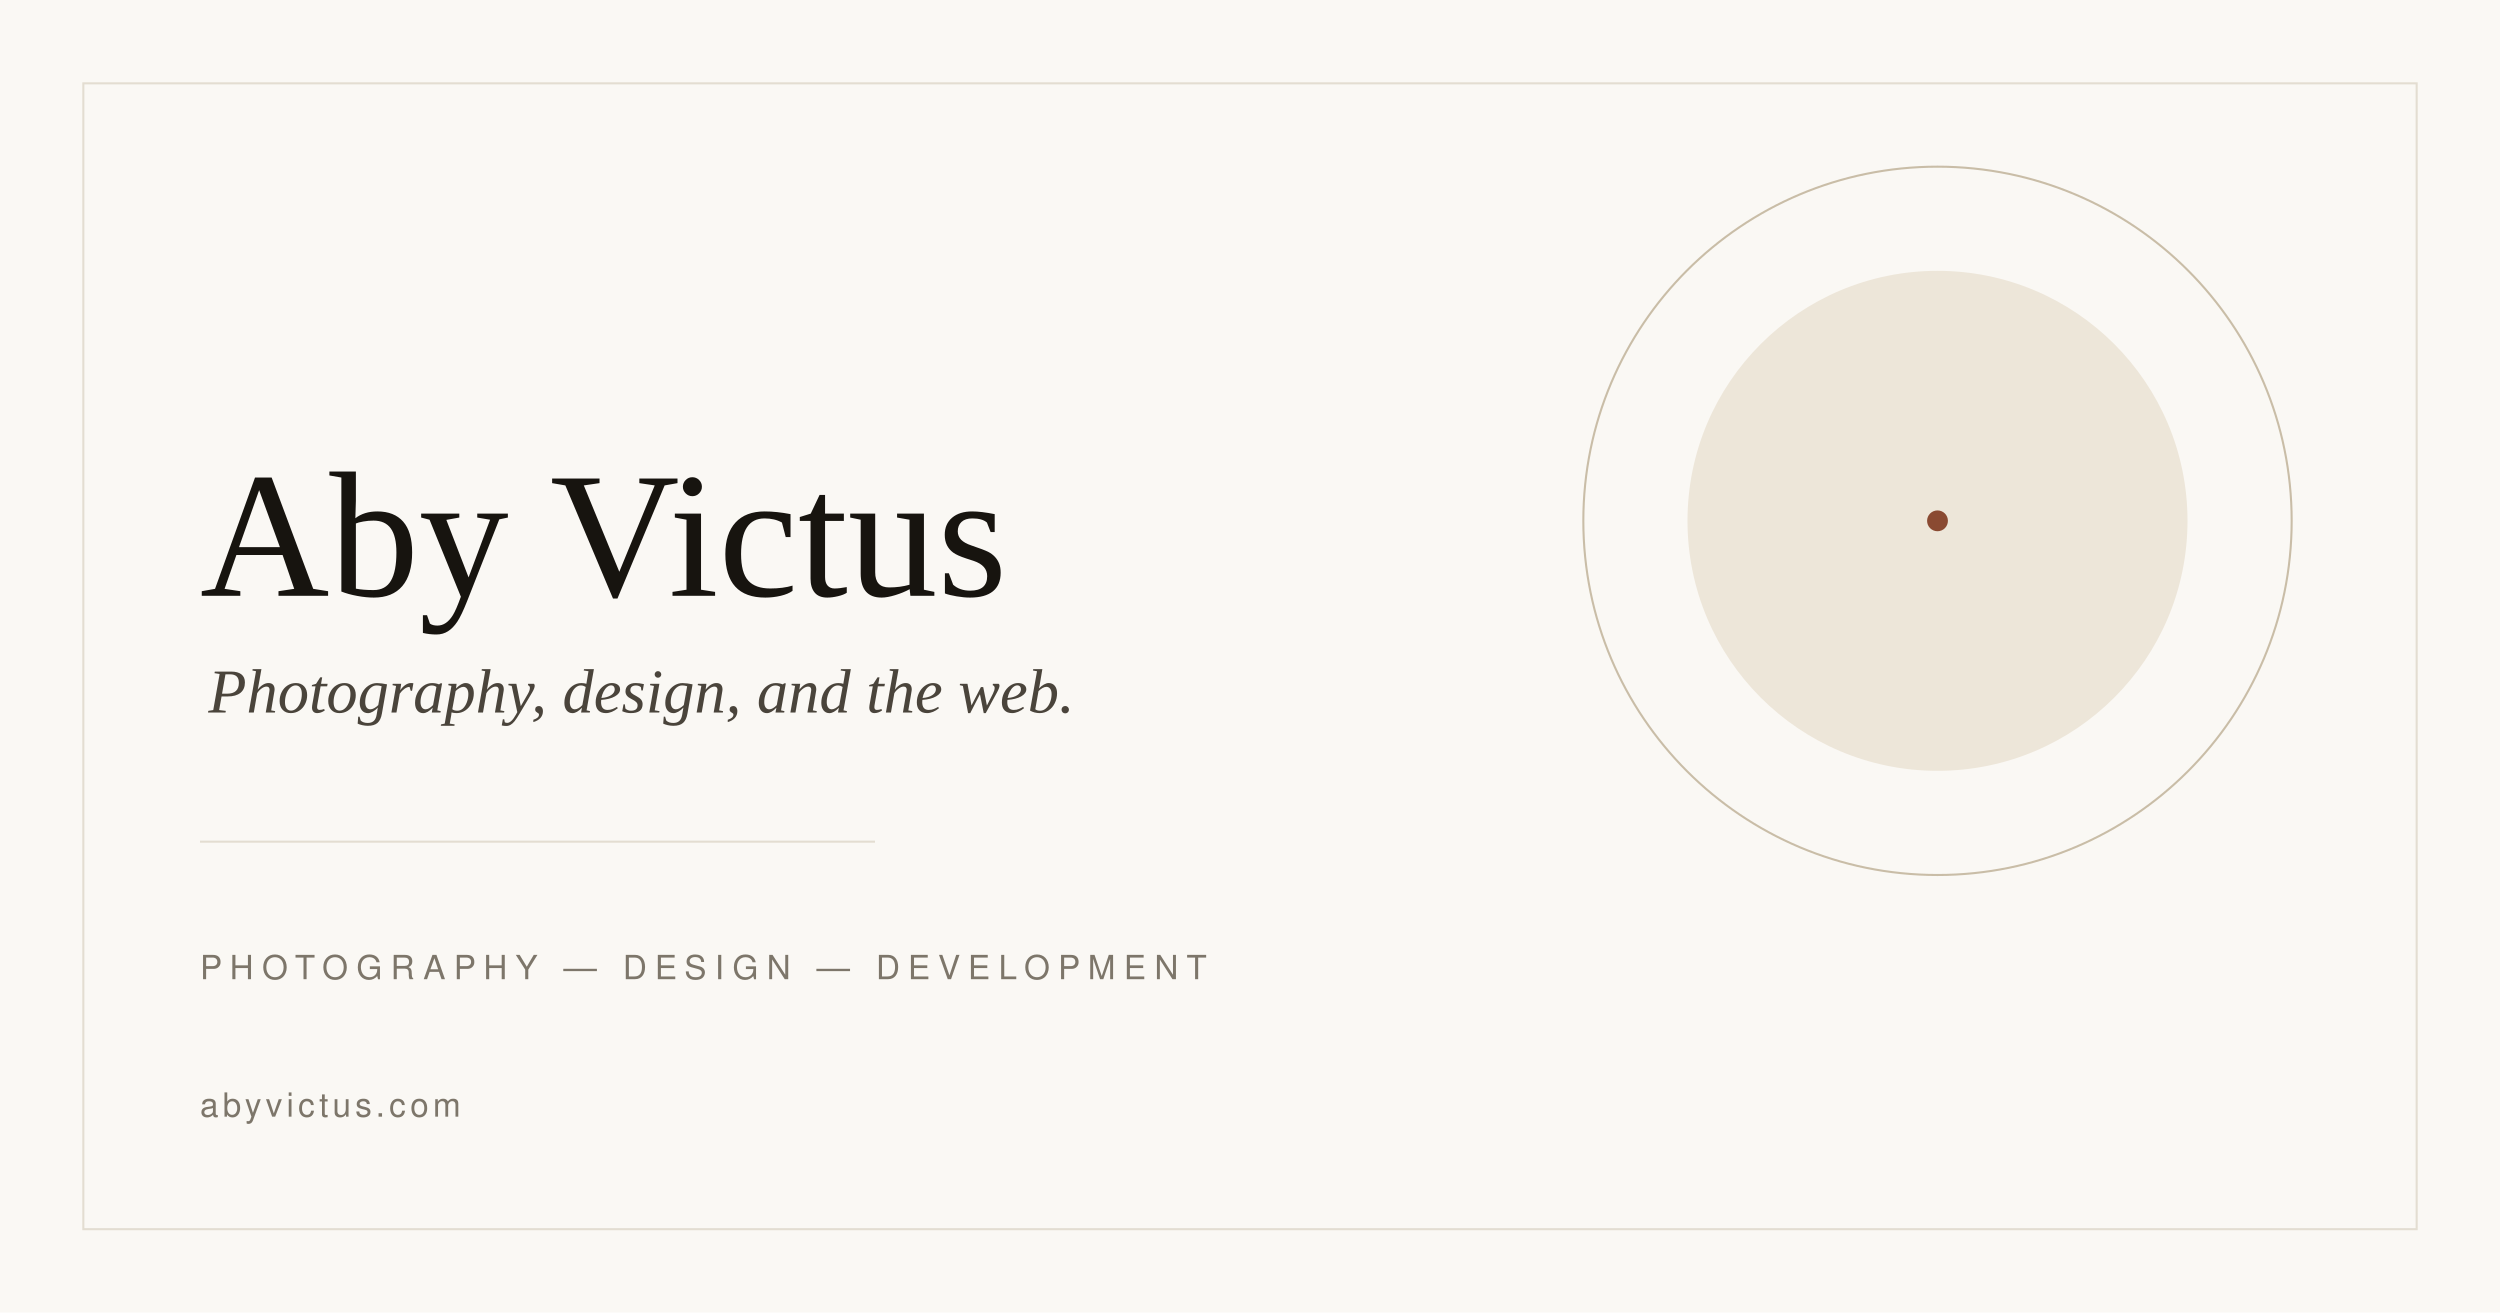
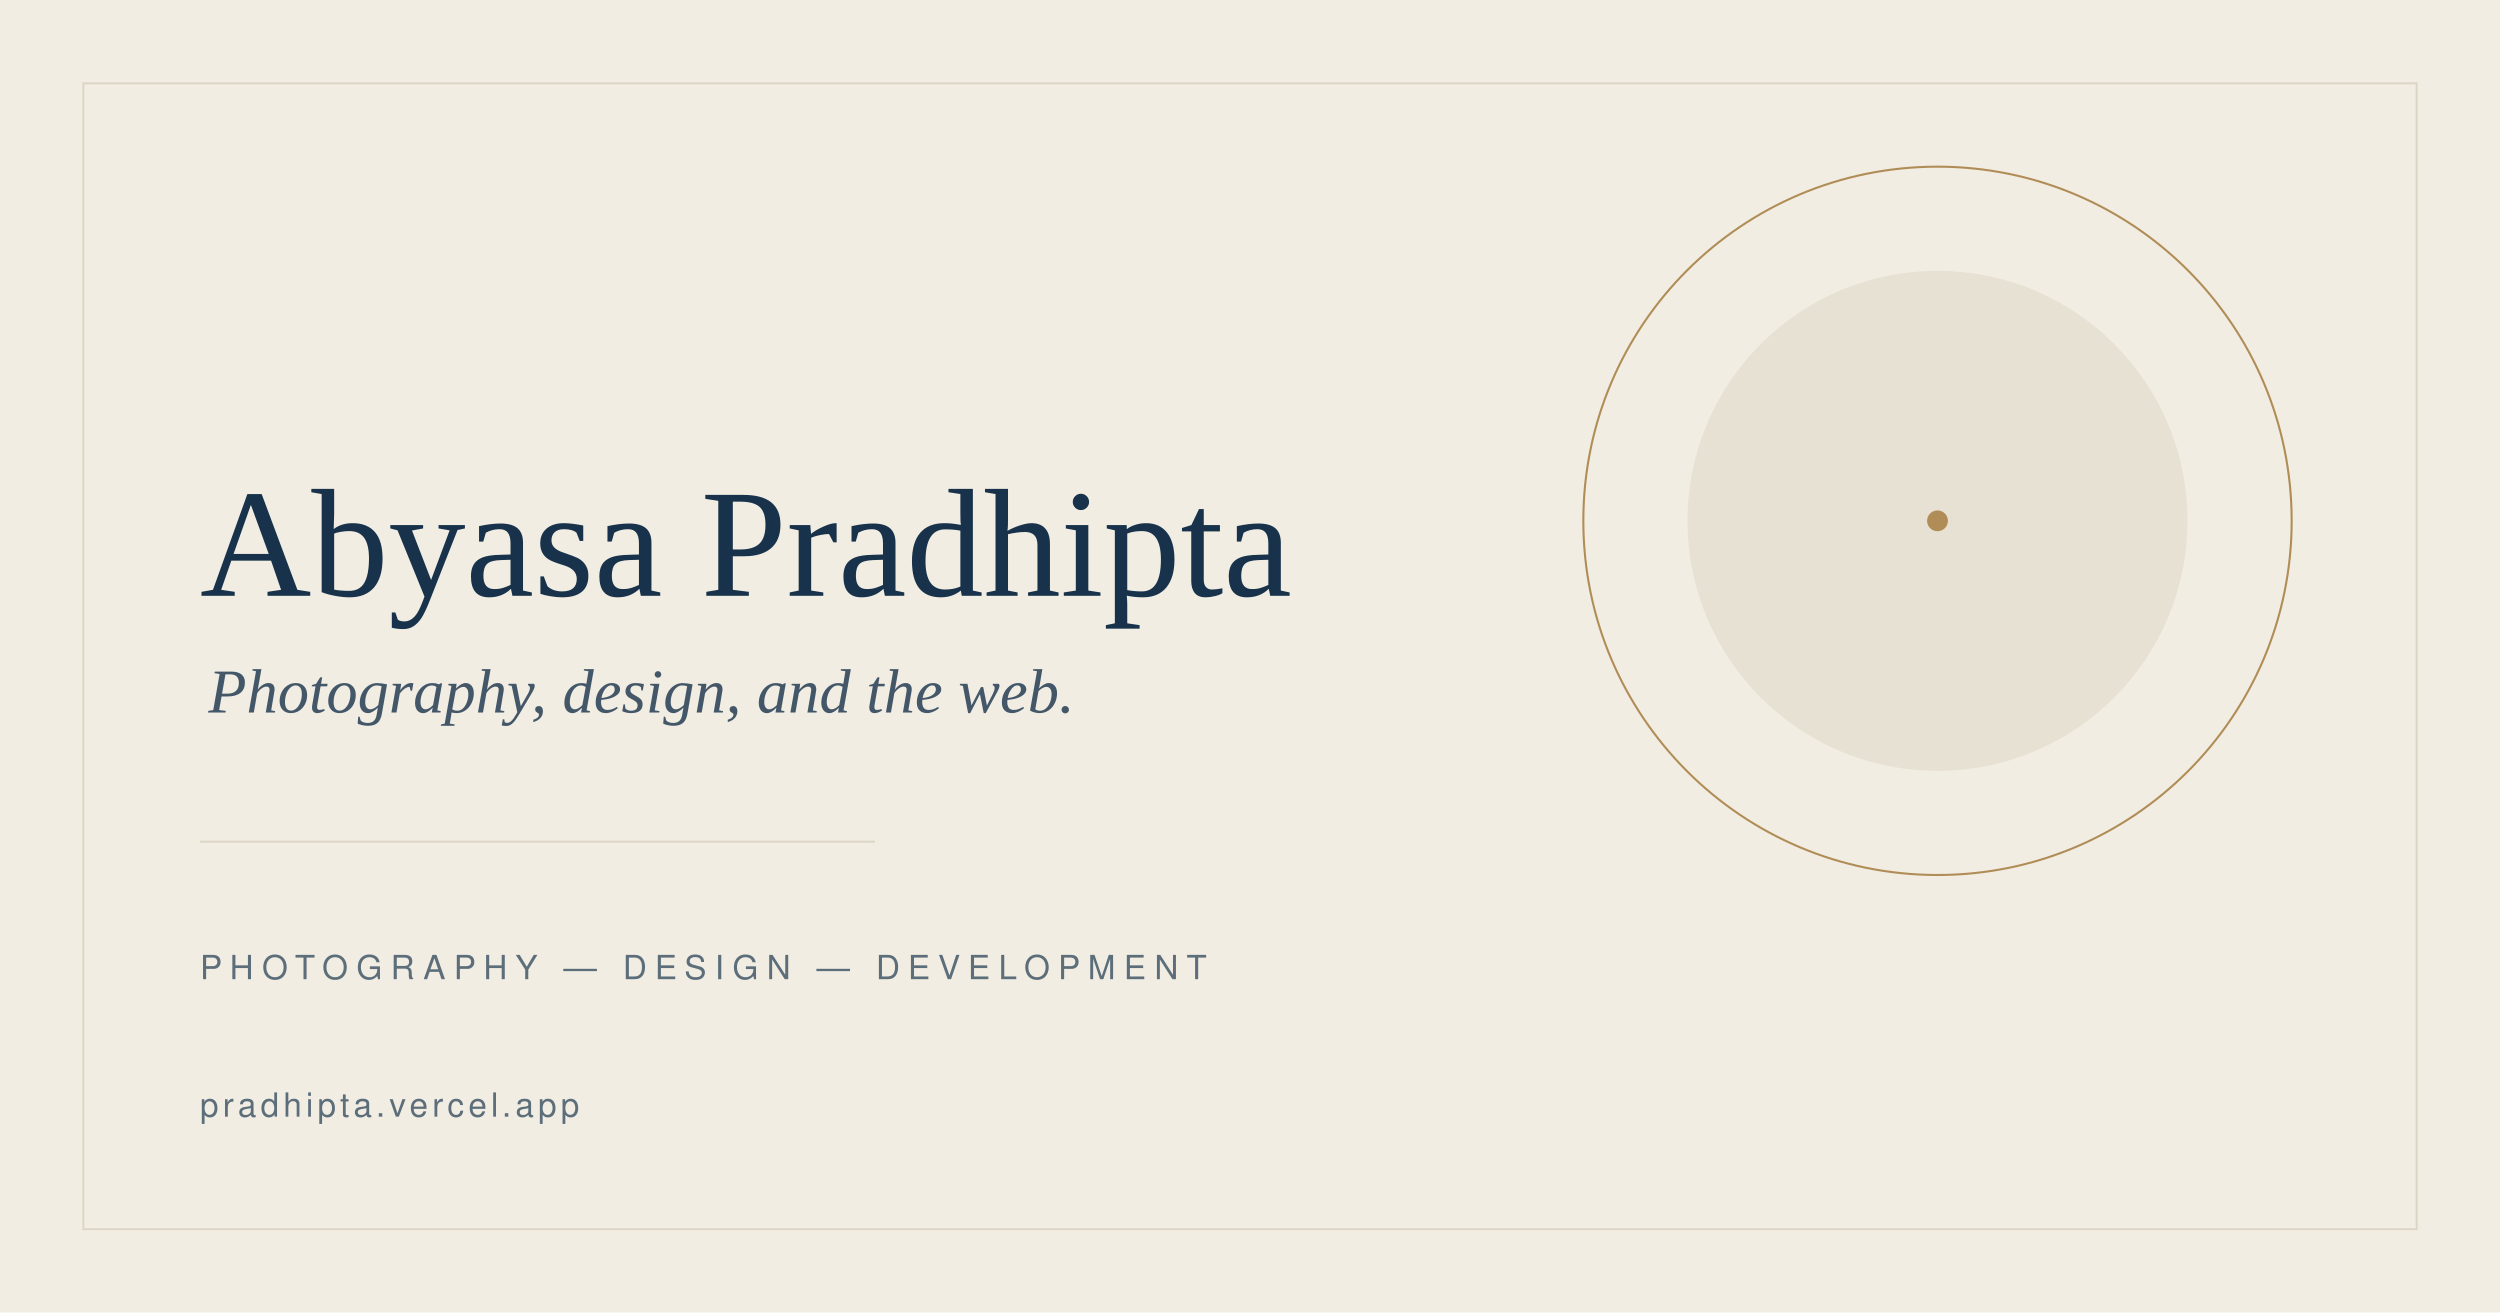
<svg xmlns="http://www.w3.org/2000/svg" viewBox="0 0 1200 630" width="1200" height="630">
-   <rect width="1200" height="630" fill="#faf8f4" />
-   <rect x="40" y="40" width="1120" height="550" fill="none" stroke="#e3ddd1" stroke-width="1" />
-   <circle cx="930" cy="250" r="170" fill="none" stroke="#c9bda7" stroke-width="1" />
-   <circle cx="930" cy="250" r="120" fill="#ede6d9" />
-   <circle cx="930" cy="250" r="5" fill="#8a4a32" />
-   <text x="96" y="286" font-family="Georgia, 'Times New Roman', serif" font-size="86" fill="#17140f">Aby Victus</text>
-   <text x="100" y="342" font-family="Georgia, 'Times New Roman', serif" font-size="30" font-style="italic" fill="#4a443b">Photography, design, and the web.</text>
-   <line x1="96" y1="404" x2="420" y2="404" stroke="#e3ddd1" stroke-width="1" />
-   <text x="96" y="470" font-family="Helvetica, Arial, sans-serif" font-size="16" letter-spacing="4" fill="#7d766a">PHOTOGRAPHY — DESIGN — DEVELOPMENT</text>
-   <text x="96" y="536" font-family="Helvetica, Arial, sans-serif" font-size="16" letter-spacing="2" fill="#7d766a">abyvictus.com</text>
+   <rect width="1200" height="630" fill="#f2ede3" />
+   <rect x="40" y="40" width="1120" height="550" fill="none" stroke="#ddd6c7" stroke-width="1" />
+   <circle cx="930" cy="250" r="170" fill="none" stroke="#b08d57" stroke-width="1" />
+   <circle cx="930" cy="250" r="120" fill="#e7e1d3" />
+   <circle cx="930" cy="250" r="5" fill="#b08d57" />
+   <text x="96" y="286" font-family="Georgia, 'Times New Roman', serif" font-size="74" fill="#17324a">Abyasa Pradhipta</text>
+   <text x="100" y="342" font-family="Georgia, 'Times New Roman', serif" font-size="30" font-style="italic" fill="#435769">Photography, design, and the web.</text>
+   <line x1="96" y1="404" x2="420" y2="404" stroke="#ddd6c7" stroke-width="1" />
+   <text x="96" y="470" font-family="Helvetica, Arial, sans-serif" font-size="16" letter-spacing="4" fill="#5d6e7b">PHOTOGRAPHY — DESIGN — DEVELOPMENT</text>
+   <text x="96" y="536" font-family="Helvetica, Arial, sans-serif" font-size="16" letter-spacing="2" fill="#5d6e7b">pradhipta.vercel.app</text>
</svg>
